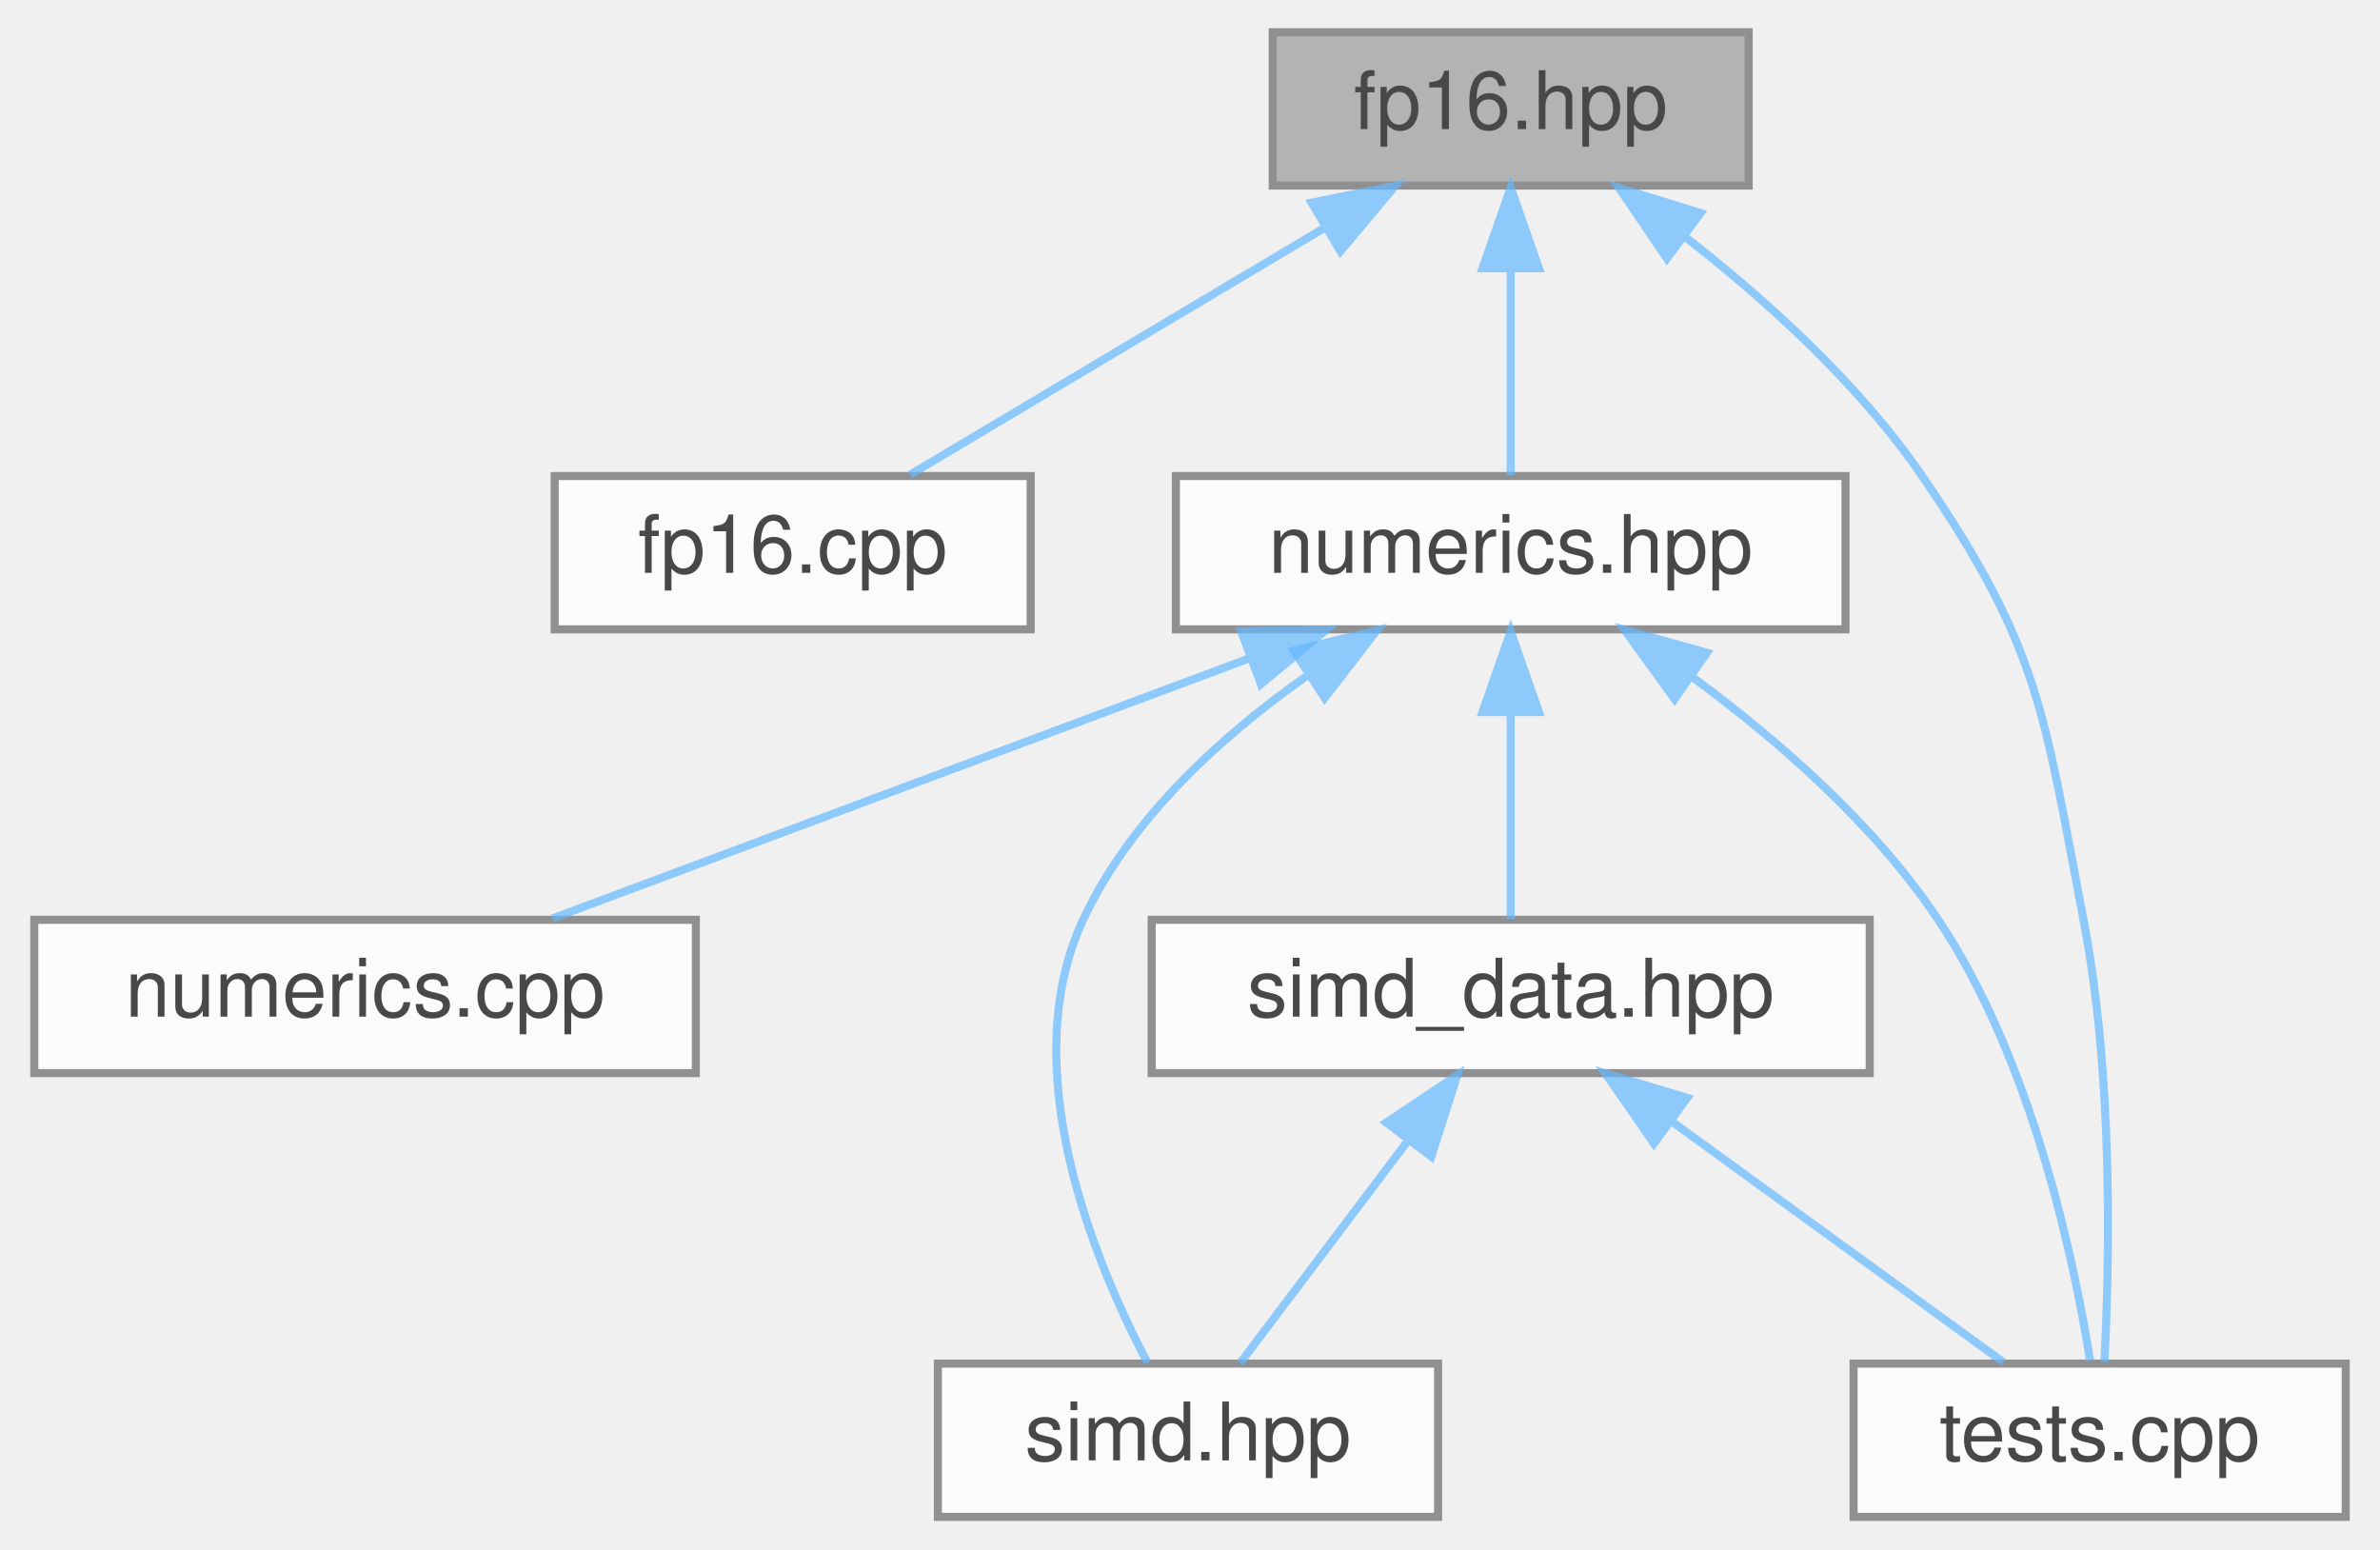
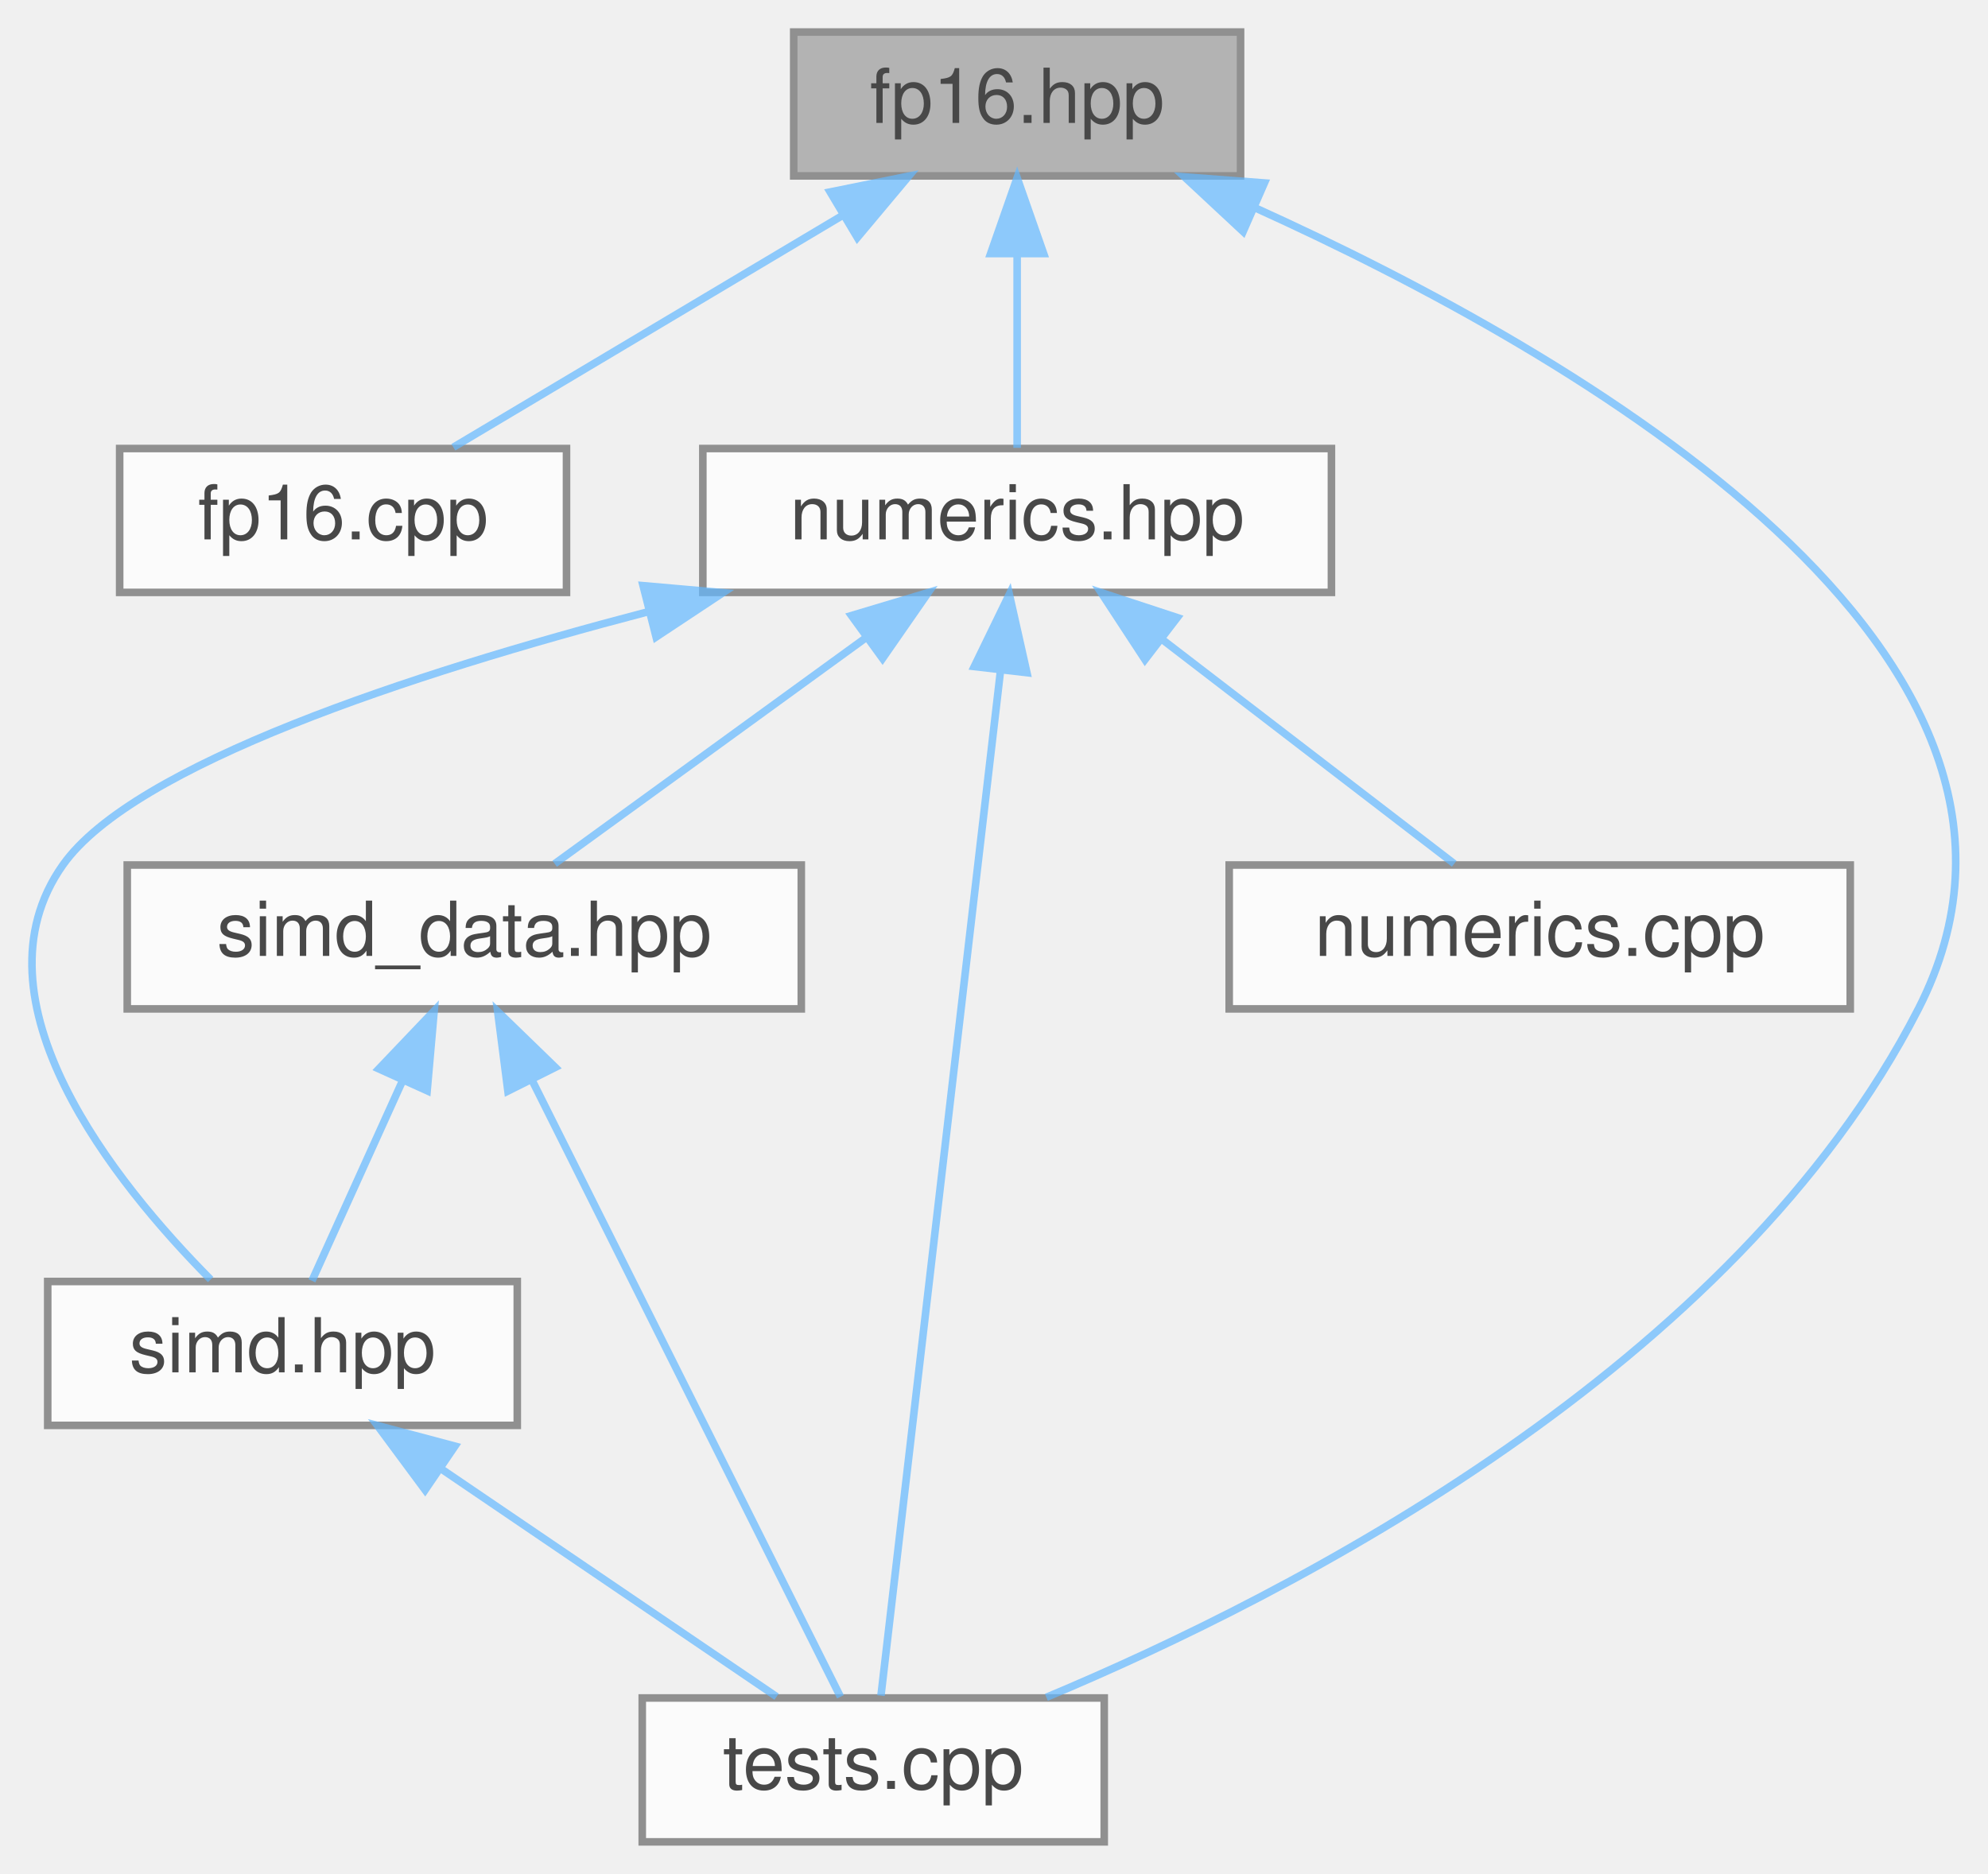
- <svg xmlns="http://www.w3.org/2000/svg" xmlns:xlink="http://www.w3.org/1999/xlink" width="295pt" height="192pt" viewBox="0.00 0.00 294.50 192.00">
+ <svg xmlns="http://www.w3.org/2000/svg" xmlns:xlink="http://www.w3.org/1999/xlink" width="262pt" height="247pt" viewBox="0.00 0.00 262.49 247.00">
  <svg id="main" version="1.1" xml:space="preserve">
    <style type="text/css">
.node, .edge {opacity: 0.7;}
.node.selected, .edge.selected {opacity: 1;}
.edge:hover path { stroke: red; }
.edge:hover polygon { stroke: red; fill: red; }
</style>
    <svg id="graph" class="graph">
-       <g id="graph0" class="graph" transform="scale(1 1) rotate(0) translate(4 188)">
+       <g id="graph0" class="graph" transform="scale(1 1) rotate(0) translate(4 243)">
        <g id="Node000001" class="node">
          <g id="a_Node000001">
            <a xlink:title=" ">
-               <polygon fill="#999999" stroke="#666666" points="212.5,-184 153.5,-184 153.5,-165 212.5,-165 212.5,-184" />
-               <text text-anchor="middle" x="183" y="-172" font-family="Helvetica,sans-Serif" font-size="10.00">fp16.hpp</text>
+               <polygon fill="#999999" stroke="#666666" points="159.8,-239 100.8,-239 100.8,-220 159.8,-220 159.8,-239" />
+               <text text-anchor="middle" x="130.3" y="-227" font-family="Helvetica,sans-Serif" font-size="10.00">fp16.hpp</text>
            </a>
          </g>
        </g>
        <g id="Node000002" class="node">
          <g id="a_Node000002">
            <a xlink:href="fp16_8cpp.html" target="_top" xlink:title=" ">
-               <polygon fill="white" stroke="#666666" points="123.5,-129 64.5,-129 64.5,-110 123.5,-110 123.5,-129" />
-               <text text-anchor="middle" x="94" y="-117" font-family="Helvetica,sans-Serif" font-size="10.00">fp16.cpp</text>
+               <polygon fill="white" stroke="#666666" points="70.8,-184 11.8,-184 11.8,-165 70.8,-165 70.8,-184" />
+               <text text-anchor="middle" x="41.3" y="-172" font-family="Helvetica,sans-Serif" font-size="10.00">fp16.cpp</text>
            </a>
          </g>
        </g>
        <g id="edge1_Node000001_Node000002" class="edge">
          <g id="a_edge1_Node000001_Node000002">
            <a xlink:title=" ">
-               <path fill="none" stroke="#63b8ff" d="M159.82,-159.7C143.61,-150.04 122.45,-137.44 108.56,-129.17" />
-               <polygon fill="#63b8ff" stroke="#63b8ff" points="158.32,-162.88 168.7,-164.98 161.9,-156.86 158.32,-162.88" />
+               <path fill="none" stroke="#63b8ff" d="M107.11,-214.7C90.9,-205.04 69.75,-192.44 55.86,-184.17" />
+               <polygon fill="#63b8ff" stroke="#63b8ff" points="105.61,-217.88 116,-219.98 109.2,-211.86 105.61,-217.88" />
            </a>
          </g>
        </g>
        <g id="Node000003" class="node">
          <g id="a_Node000003">
            <a xlink:href="numerics_8hpp.html" target="_top" xlink:title=" ">
-               <polygon fill="white" stroke="#666666" points="224.5,-129 141.5,-129 141.5,-110 224.5,-110 224.5,-129" />
-               <text text-anchor="middle" x="183" y="-117" font-family="Helvetica,sans-Serif" font-size="10.00">numerics.hpp</text>
+               <polygon fill="white" stroke="#666666" points="171.8,-184 88.8,-184 88.8,-165 171.8,-165 171.8,-184" />
+               <text text-anchor="middle" x="130.3" y="-172" font-family="Helvetica,sans-Serif" font-size="10.00">numerics.hpp</text>
            </a>
          </g>
        </g>
        <g id="edge2_Node000001_Node000003" class="edge">
          <g id="a_edge2_Node000001_Node000003">
            <a xlink:title=" ">
-               <path fill="none" stroke="#63b8ff" d="M183,-154.66C183,-145.93 183,-135.99 183,-129.09" />
-               <polygon fill="#63b8ff" stroke="#63b8ff" points="179.5,-154.75 183,-164.75 186.5,-154.75 179.5,-154.75" />
+               <path fill="none" stroke="#63b8ff" d="M130.3,-209.66C130.3,-200.93 130.3,-190.99 130.3,-184.09" />
+               <polygon fill="#63b8ff" stroke="#63b8ff" points="126.8,-209.75 130.3,-219.75 133.8,-209.75 126.8,-209.75" />
            </a>
          </g>
        </g>
-         <g id="Node000007" class="node">
-           <g id="a_Node000007">
+         <g id="Node000006" class="node">
+           <g id="a_Node000006">
            <a xlink:href="tests_8cpp.html" target="_top" xlink:title=" ">
-               <polygon fill="white" stroke="#666666" points="286.5,-19 225.5,-19 225.5,0 286.5,0 286.5,-19" />
-               <text text-anchor="middle" x="256" y="-7" font-family="Helvetica,sans-Serif" font-size="10.00">tests.cpp</text>
+               <polygon fill="white" stroke="#666666" points="141.8,-19 80.8,-19 80.8,0 141.8,0 141.8,-19" />
+               <text text-anchor="middle" x="111.3" y="-7" font-family="Helvetica,sans-Serif" font-size="10.00">tests.cpp</text>
            </a>
          </g>
        </g>
-         <g id="edge9_Node000001_Node000007" class="edge">
-           <g id="a_edge9_Node000001_Node000007">
+         <g id="edge10_Node000001_Node000006" class="edge">
+           <g id="a_edge10_Node000001_Node000006">
            <a xlink:title=" ">
-               <path fill="none" stroke="#63b8ff" d="M204.45,-158.77C214.56,-150.92 226.11,-140.51 234,-129 248.71,-107.55 249.08,-99.54 254,-74 257.71,-54.72 257.23,-31.55 256.59,-19.22" />
-               <polygon fill="#63b8ff" stroke="#63b8ff" points="202.36,-155.96 196.41,-164.73 206.53,-161.59 202.36,-155.96" />
+               <path fill="none" stroke="#63b8ff" d="M161.6,-215.84C204.39,-196.48 273.25,-156.81 249.3,-110 225.07,-62.67 166.69,-32.71 134.16,-19.09" />
+               <polygon fill="#63b8ff" stroke="#63b8ff" points="160.14,-212.65 152.39,-219.87 162.95,-219.07 160.14,-212.65" />
            </a>
          </g>
        </g>
        <g id="Node000004" class="node">
          <g id="a_Node000004">
            <a xlink:href="numerics_8cpp.html" target="_top" xlink:title="numerics external template instantiations">
-               <polygon fill="white" stroke="#666666" points="82,-74 0,-74 0,-55 82,-55 82,-74" />
-               <text text-anchor="middle" x="41" y="-62" font-family="Helvetica,sans-Serif" font-size="10.00">numerics.cpp</text>
+               <polygon fill="white" stroke="#666666" points="240.3,-129 158.3,-129 158.3,-110 240.3,-110 240.3,-129" />
+               <text text-anchor="middle" x="199.3" y="-117" font-family="Helvetica,sans-Serif" font-size="10.00">numerics.cpp</text>
            </a>
          </g>
        </g>
        <g id="edge3_Node000003_Node000004" class="edge">
          <g id="a_edge3_Node000003_Node000004">
            <a xlink:title=" ">
-               <path fill="none" stroke="#63b8ff" d="M150.64,-106.42C124.29,-96.59 87.74,-82.95 64.23,-74.17" />
-               <polygon fill="#63b8ff" stroke="#63b8ff" points="149.59,-109.77 160.19,-109.98 152.04,-103.21 149.59,-109.77" />
+               <path fill="none" stroke="#63b8ff" d="M149.33,-158.88C161.75,-149.34 177.54,-137.21 188.01,-129.17" />
+               <polygon fill="#63b8ff" stroke="#63b8ff" points="147.18,-156.12 141.38,-164.98 151.44,-161.67 147.18,-156.12" />
            </a>
          </g>
        </g>
        <g id="Node000005" class="node">
          <g id="a_Node000005">
            <a xlink:href="simd_8hpp.html" target="_top" xlink:title=" ">
-               <polygon fill="white" stroke="#666666" points="174,-19 112,-19 112,0 174,0 174,-19" />
-               <text text-anchor="middle" x="143" y="-7" font-family="Helvetica,sans-Serif" font-size="10.00">simd.hpp</text>
+               <polygon fill="white" stroke="#666666" points="64.3,-74 2.3,-74 2.3,-55 64.3,-55 64.3,-74" />
+               <text text-anchor="middle" x="33.3" y="-62" font-family="Helvetica,sans-Serif" font-size="10.00">simd.hpp</text>
            </a>
          </g>
        </g>
        <g id="edge4_Node000003_Node000005" class="edge">
          <g id="a_edge4_Node000003_Node000005">
            <a xlink:title=" ">
-               <path fill="none" stroke="#63b8ff" d="M157.75,-104.24C147.09,-96.75 135.83,-86.51 130,-74 121.44,-55.64 131.35,-31.71 137.98,-19.11" />
-               <polygon fill="#63b8ff" stroke="#63b8ff" points="156.12,-107.36 166.42,-109.87 159.94,-101.49 156.12,-107.36" />
+               <path fill="none" stroke="#63b8ff" d="M81.51,-162.43C50.17,-154.22 13.63,-142.2 4.3,-129 -8.3,-111.19 11.15,-87.03 23.81,-74.26" />
+               <polygon fill="#63b8ff" stroke="#63b8ff" points="80.91,-165.89 91.46,-164.96 82.63,-159.11 80.91,-165.89" />
            </a>
          </g>
        </g>
-         <g id="Node000006" class="node">
-           <g id="a_Node000006">
-             <a xlink:href="simd__data_8hpp.html" target="_top" xlink:title=" ">
-               <polygon fill="white" stroke="#666666" points="227.5,-74 138.5,-74 138.5,-55 227.5,-55 227.5,-74" />
-               <text text-anchor="middle" x="183" y="-62" font-family="Helvetica,sans-Serif" font-size="10.00">simd_data.hpp</text>
+         <g id="edge9_Node000003_Node000006" class="edge">
+           <g id="a_edge9_Node000003_Node000006">
+             <a xlink:title=" ">
+               <path fill="none" stroke="#63b8ff" d="M128.07,-154.37C123.95,-119.03 115.29,-44.79 112.32,-19.31" />
+               <polygon fill="#63b8ff" stroke="#63b8ff" points="124.64,-155.21 129.27,-164.74 131.59,-154.4 124.64,-155.21" />
            </a>
          </g>
        </g>
-         <g id="edge5_Node000003_Node000006" class="edge">
-           <g id="a_edge5_Node000003_Node000006">
-             <a xlink:title=" ">
-               <path fill="none" stroke="#63b8ff" d="M183,-99.66C183,-90.93 183,-80.99 183,-74.09" />
-               <polygon fill="#63b8ff" stroke="#63b8ff" points="179.5,-99.75 183,-109.75 186.5,-99.75 179.5,-99.75" />
+         <g id="Node000007" class="node">
+           <g id="a_Node000007">
+             <a xlink:href="simd__data_8hpp.html" target="_top" xlink:title=" ">
+               <polygon fill="white" stroke="#666666" points="101.8,-129 12.8,-129 12.8,-110 101.8,-110 101.8,-129" />
+               <text text-anchor="middle" x="57.3" y="-117" font-family="Helvetica,sans-Serif" font-size="10.00">simd_data.hpp</text>
            </a>
          </g>
        </g>
-         <g id="edge8_Node000003_Node000007" class="edge">
-           <g id="a_edge8_Node000003_Node000007">
+         <g id="edge6_Node000003_Node000007" class="edge">
+           <g id="a_edge6_Node000003_Node000007">
            <a xlink:title=" ">
-               <path fill="none" stroke="#63b8ff" d="M205.54,-104.07C216.1,-96.3 228.08,-85.87 236,-74 247.55,-56.7 252.75,-32.33 254.81,-19.39" />
-               <polygon fill="#63b8ff" stroke="#63b8ff" points="203.31,-101.36 197.11,-109.95 207.32,-107.1 203.31,-101.36" />
+               <path fill="none" stroke="#63b8ff" d="M110.15,-158.88C97.02,-149.34 80.31,-137.21 69.24,-129.17" />
+               <polygon fill="#63b8ff" stroke="#63b8ff" points="108.42,-161.94 118.57,-164.98 112.53,-156.28 108.42,-161.94" />
            </a>
          </g>
        </g>
-         <g id="edge6_Node000006_Node000005" class="edge">
-           <g id="a_edge6_Node000006_Node000005">
+         <g id="edge5_Node000005_Node000006" class="edge">
+           <g id="a_edge5_Node000005_Node000006">
            <a xlink:title=" ">
-               <path fill="none" stroke="#63b8ff" d="M170.3,-46.67C163.37,-37.5 155.09,-26.52 149.48,-19.09" />
-               <polygon fill="#63b8ff" stroke="#63b8ff" points="167.58,-48.87 176.39,-54.75 173.16,-44.66 167.58,-48.87" />
+               <path fill="none" stroke="#63b8ff" d="M54.41,-49.15C68.51,-39.57 86.59,-27.29 98.54,-19.17" />
+               <polygon fill="#63b8ff" stroke="#63b8ff" points="52.13,-46.47 45.83,-54.98 56.07,-52.26 52.13,-46.47" />
            </a>
          </g>
        </g>
-         <g id="edge7_Node000006_Node000007" class="edge">
-           <g id="a_edge7_Node000006_Node000007">
+         <g id="edge7_Node000007_Node000005" class="edge">
+           <g id="a_edge7_Node000007_Node000005">
            <a xlink:title=" ">
-               <path fill="none" stroke="#63b8ff" d="M203.14,-48.88C216.28,-39.34 232.98,-27.21 244.06,-19.17" />
-               <polygon fill="#63b8ff" stroke="#63b8ff" points="200.76,-46.28 194.73,-54.98 204.88,-51.94 200.76,-46.28" />
+               <path fill="none" stroke="#63b8ff" d="M49.16,-100.53C45.11,-91.6 40.41,-81.22 37.19,-74.09" />
+               <polygon fill="#63b8ff" stroke="#63b8ff" points="46.02,-102.08 53.33,-109.75 52.4,-99.19 46.02,-102.08" />
+             </a>
+           </g>
+         </g>
+         <g id="edge8_Node000007_Node000006" class="edge">
+           <g id="a_edge8_Node000007_Node000006">
+             <a xlink:title=" ">
+               <path fill="none" stroke="#63b8ff" d="M66.32,-100.44C78.09,-76.92 98.18,-36.73 106.97,-19.16" />
+               <polygon fill="#63b8ff" stroke="#63b8ff" points="63.06,-99.15 61.71,-109.66 69.32,-102.28 63.06,-99.15" />
            </a>
          </g>
        </g>
      </g>
    </svg>
  </svg>
  <style type="text/css">

[data-mouse-over-selected='false'] { opacity: 0.7; }
[data-mouse-over-selected='true']  { opacity: 1.0; }

</style>
</svg>
